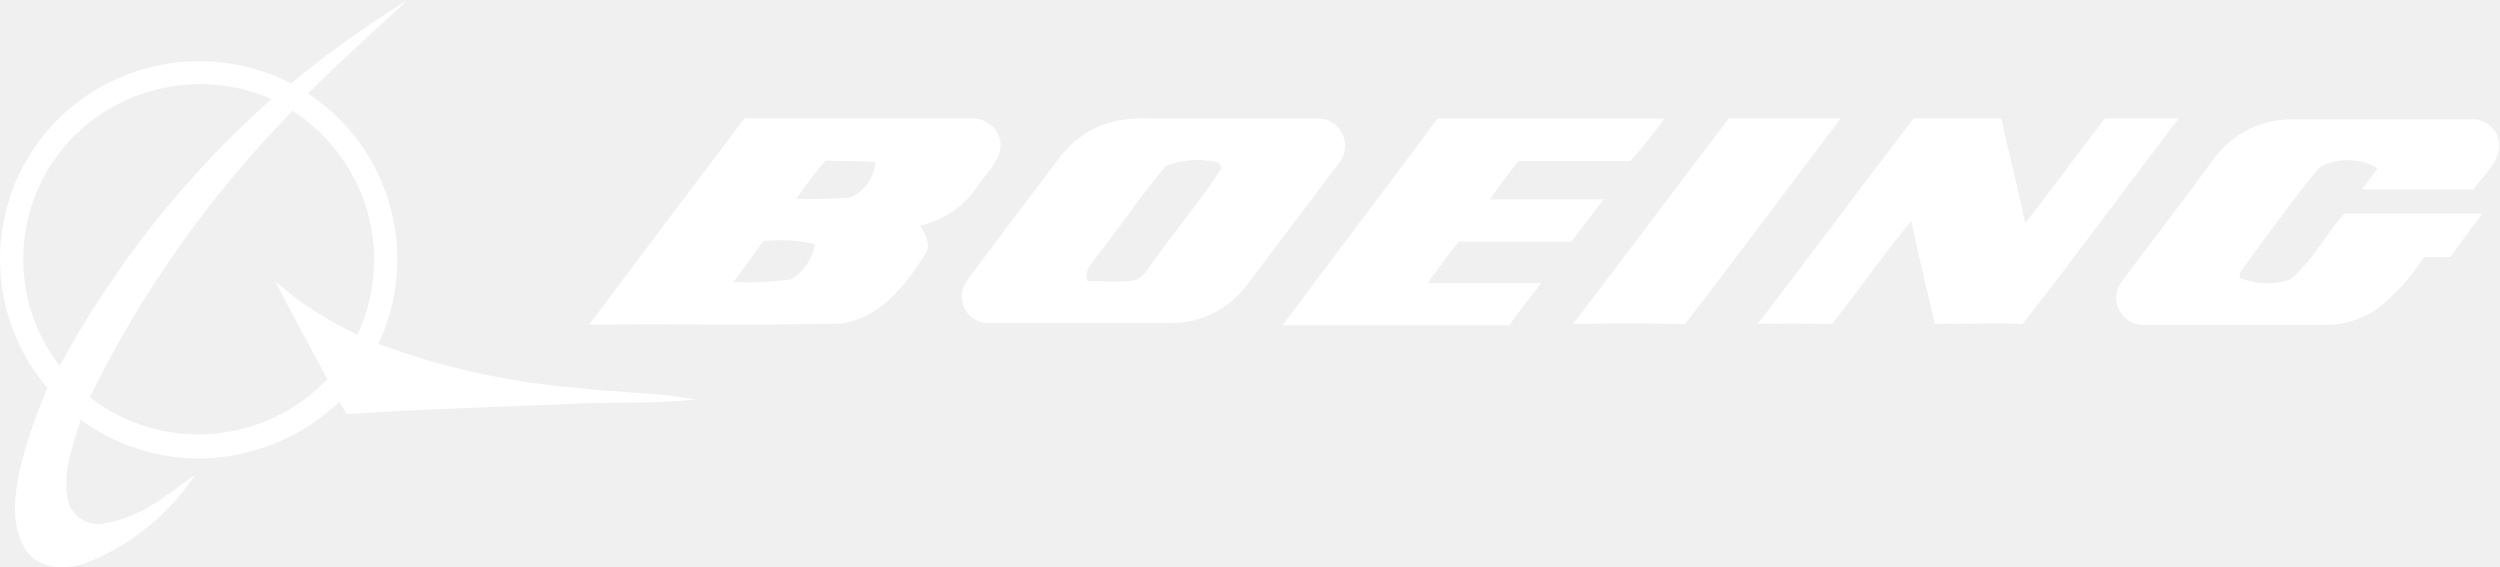
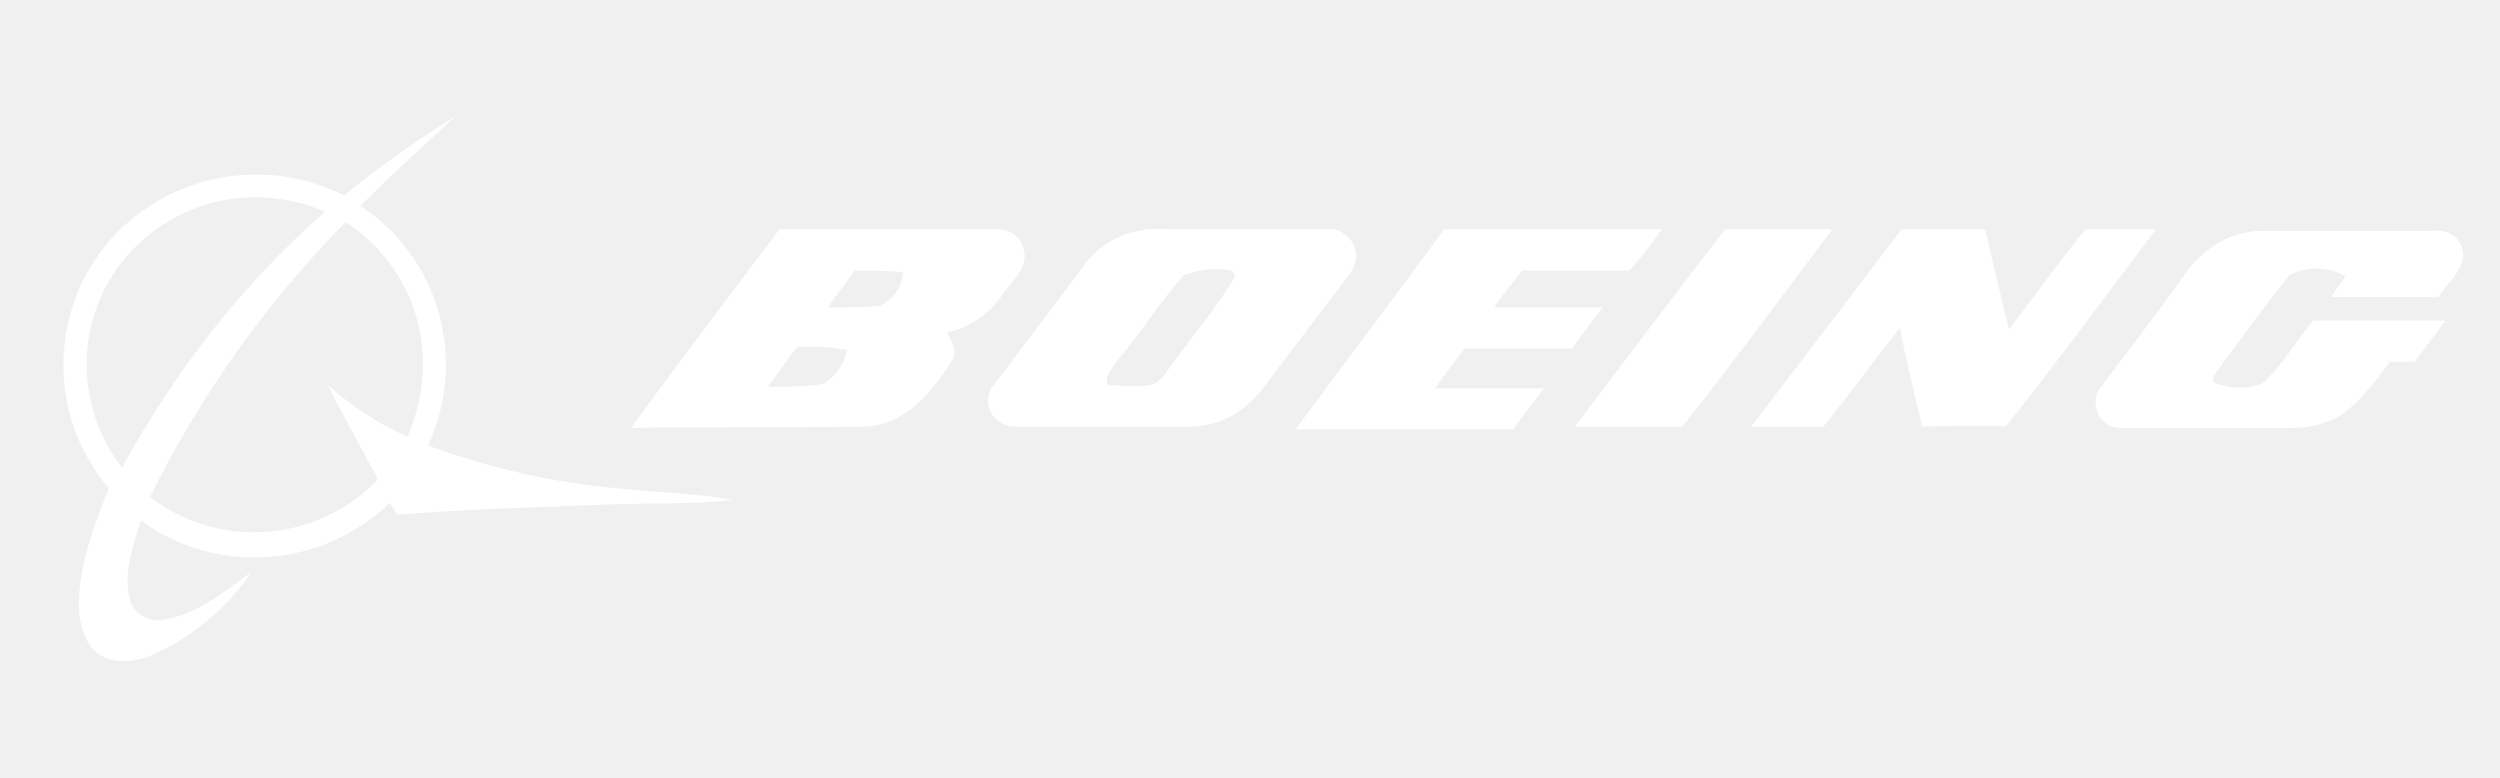
- <svg xmlns="http://www.w3.org/2000/svg" viewBox="0 0 129.83 29.43">
-   <defs>
-     <style>.cls-1{fill:#fff;}</style>
-   </defs>
-   <g id="Layer_2" data-name="Layer 2">
-     <g id="Moving_Icons_Tickers" data-name="Moving Icons &amp; Tickers">
-       <path class="cls-1" d="M15.12,4.33A55,55,0,0,1,21.17,0C19.44,1.61,17.67,3.17,16,4.86a10.31,10.31,0,0,1,3.65,13,38.36,38.36,0,0,0,10.2,2.27c2.08.27,4.19.23,6.25.61-2.18.25-4.38.12-6.57.24-3.85.16-7.69.26-11.53.53-.1-.16-.28-.49-.37-.65a10.68,10.68,0,0,1-7,2.94,10.36,10.36,0,0,1-6.44-2c-.44,1.43-1.06,3-.58,4.46a1.64,1.64,0,0,0,1.94.89c1.78-.29,3.2-1.49,4.61-2.53a12.17,12.17,0,0,1-5.49,4.54c-1,.41-2.47.51-3.23-.46C.56,27.48.72,25.89,1,24.51a25,25,0,0,1,1.47-4.35A10.31,10.31,0,0,1,2.61,6.61,10.45,10.45,0,0,1,15.12,4.33ZM3.6,7.32A9.06,9.06,0,0,0,3.1,19a51.16,51.16,0,0,1,11-13.86A9.29,9.29,0,0,0,3.6,7.32ZM4.66,20.63A9.22,9.22,0,0,0,17,19.68c-.91-1.68-1.83-3.36-2.7-5.06a18,18,0,0,0,4.27,2.76,9.24,9.24,0,0,0,.23-7.24,9.49,9.49,0,0,0-3.6-4.39A57.39,57.39,0,0,0,4.66,20.63Z" />
-       <path class="cls-1" d="M38.66,6.15c4,0,7.91,0,11.86,0a1.47,1.47,0,0,1,1.39,1c.29,1-.61,1.72-1.11,2.46a4.78,4.78,0,0,1-3,2.1c.22.44.58.95.28,1.44-1.06,1.69-2.47,3.53-4.64,3.66-4.28.09-8.56,0-12.84.05C33.27,13.27,36,9.69,38.66,6.15Zm2.7,4.17a23.58,23.58,0,0,0,2.79-.06,2.19,2.19,0,0,0,1.31-1.83c-.86-.09-1.72-.06-2.59-.09A20.69,20.69,0,0,0,41.36,10.32Zm-1.71,2.2c-.53.7-1,1.41-1.57,2.13a18.55,18.55,0,0,0,3-.14,2.75,2.75,0,0,0,1.25-1.83A7.94,7.94,0,0,0,39.65,12.52Z" />
-       <path class="cls-1" d="M57.7,6.34a6.85,6.85,0,0,1,2.12-.18c2.94,0,5.89,0,8.84,0a1.43,1.43,0,0,1,.86,2.33l-4.75,6.29a4.91,4.91,0,0,1-4.08,2c-3.16,0-6.33,0-9.5,0a1.39,1.39,0,0,1-1-2.17c1.6-2.17,3.24-4.32,4.87-6.47A5,5,0,0,1,57.7,6.34Zm2.86,2.27c-1.27,1.47-2.34,3.11-3.55,4.63-.27.4-.74.8-.54,1.35.74,0,1.48.06,2.23,0s1-.84,1.44-1.35c1.08-1.51,2.3-2.93,3.3-4.51l-.16-.29A4.43,4.43,0,0,0,60.56,8.61Z" />
-       <path class="cls-1" d="M74.65,6.16c3.92,0,7.85,0,11.78,0a26.91,26.91,0,0,1-1.76,2.2c-1.94,0-3.88,0-5.82,0-.5.65-1,1.3-1.48,2,2,0,3.93,0,5.9,0-.56.73-1.11,1.47-1.67,2.19-1.95,0-3.9,0-5.84,0-.57.7-1.1,1.42-1.62,2.15,2,0,3.93,0,5.9,0-.57.72-1.13,1.45-1.66,2.19-3.92,0-7.84,0-11.77,0C69.29,13.27,72,9.75,74.65,6.16Z" />
-       <path class="cls-1" d="M81.69,16.82c2.72-3.54,5.38-7.12,8.09-10.67h5.81c-2.7,3.56-5.35,7.15-8.09,10.68C85.56,16.78,83.62,16.79,81.69,16.82Z" />
-       <path class="cls-1" d="M91.29,16.81C94,13.27,96.67,9.7,99.37,6.15h4.56c.4,1.82.87,3.62,1.24,5.44,1.42-1.79,2.74-3.65,4.15-5.44h3.82c-2.7,3.55-5.35,7.15-8.1,10.67-1.52-.05-3,0-4.56,0-.41-1.78-.85-3.55-1.22-5.34-1.45,1.72-2.72,3.6-4.13,5.35C93.85,16.79,92.57,16.8,91.29,16.81Z" />
-       <path class="cls-1" d="M115,8.2a5,5,0,0,1,3.9-2c3.12,0,6.25,0,9.37,0a1.38,1.38,0,0,1,1.52,1.42c-.07.91-.86,1.51-1.33,2.22-1.93,0-3.87,0-5.8,0l.81-1.11a3.13,3.13,0,0,0-3-.06c-1.46,1.77-2.79,3.64-4.15,5.49v.27a3.69,3.69,0,0,0,2.62.08c1.13-.94,1.82-2.32,2.81-3.41q3.57,0,7.16,0c-.55.75-1.13,1.48-1.65,2.25-.45,0-.91,0-1.37,0a11.71,11.71,0,0,1-2.5,2.75,4.89,4.89,0,0,1-2.81.77c-3.1,0-6.21,0-9.31,0a1.4,1.4,0,0,1-1.15-2.16C111.78,12.48,113.44,10.36,115,8.2Z" />
+ <svg xmlns="http://www.w3.org/2000/svg" version="1.1" id="Layer_1" x="0px" y="0px" viewBox="0 0 170 52.9" style="enable-background:new 0 0 170 52.9;" xml:space="preserve">
+   <style type="text/css">
+ 	.st0{fill:#FFFFFF;}
+ </style>
+   <g id="Layer_2_00000042715756789560813270000000486755082236203908_">
+     <g id="Moving_Icons_Tickers">
+       <path class="st0" d="M23.4,13.3c2.4-2,5-3.8,7.6-5.4c-2.2,2-4.4,4-6.5,6.1c5.4,3.5,7.3,10.5,4.6,16.3c4.1,1.5,8.4,2.5,12.8,2.9    c2.6,0.3,5.3,0.3,7.9,0.8c-2.7,0.3-5.5,0.2-8.3,0.3c-4.8,0.2-9.7,0.3-14.5,0.7c-0.1-0.2-0.4-0.6-0.5-0.8c-2.4,2.3-5.5,3.6-8.8,3.7    c-2.9,0.1-5.8-0.8-8.1-2.5c-0.6,1.8-1.3,3.8-0.7,5.6c0.4,0.9,1.5,1.4,2.4,1.1c2.2-0.4,4-1.9,5.8-3.2c-1.7,2.5-4.1,4.5-6.9,5.7    C9,45.1,7.1,45.2,6.2,44c-1.1-1.5-0.9-3.5-0.6-5.3c0.4-1.9,1.1-3.7,1.8-5.5c-4.2-4.9-4.1-12.2,0.2-17    C11.6,11.8,18.1,10.6,23.4,13.3z M8.9,17.1c-3.8,4.1-4,10.3-0.6,14.7c3.6-6.6,8.2-12.5,13.8-17.4C17.5,12.4,12.3,13.5,8.9,17.1z     M10.2,33.8c4.7,3.6,11.4,3.1,15.5-1.2c-1.1-2.1-2.3-4.2-3.4-6.4c1.6,1.4,3.4,2.6,5.4,3.5c1.3-2.9,1.4-6.2,0.3-9.1    c-0.9-2.3-2.5-4.2-4.5-5.5C18.1,20.6,13.6,26.9,10.2,33.8z" />
+       <path class="st0" d="M53,15.6c5,0,9.9,0,14.9,0c0.8,0,1.5,0.5,1.7,1.3c0.4,1.3-0.8,2.2-1.4,3.1c-0.9,1.3-2.2,2.3-3.8,2.6    c0.3,0.6,0.7,1.2,0.4,1.8c-1.3,2.1-3.1,4.4-5.8,4.6c-5.4,0.1-10.8,0-16.1,0.1C46.2,24.6,49.6,20.1,53,15.6z M56.3,20.9    c1.2,0,2.3,0,3.5-0.1c0.9-0.4,1.6-1.3,1.6-2.3c-1.1-0.1-2.2-0.1-3.3-0.1C57.6,19.2,56.9,20,56.3,20.9z M54.2,23.6    c-0.7,0.9-1.3,1.8-2,2.7c1.3,0,2.5,0,3.8-0.2c0.8-0.5,1.4-1.3,1.6-2.3C56.5,23.6,55.3,23.5,54.2,23.6z" />
+       <path class="st0" d="M76.9,15.8c0.9-0.2,1.8-0.3,2.7-0.2c3.7,0,7.4,0,11.1,0c1,0.2,1.6,1.1,1.5,2.1c-0.1,0.3-0.2,0.6-0.4,0.9    l-6,7.9c-1.2,1.6-3.1,2.6-5.1,2.5c-4,0-8,0-11.9,0c-1-0.1-1.7-1-1.6-1.9c0-0.3,0.1-0.6,0.3-0.8c2-2.7,4.1-5.4,6.1-8.1    C74.4,17,75.6,16.2,76.9,15.8z M80.5,18.7c-1.6,1.8-2.9,3.9-4.5,5.8c-0.3,0.5-0.9,1-0.7,1.7c0.9,0,1.9,0.1,2.8,0s1.3-1.1,1.8-1.7    c1.4-1.9,2.9-3.7,4.1-5.7l-0.2-0.4C82.8,18.2,81.6,18.3,80.5,18.7z" />
+       <path class="st0" d="M98.2,15.6c4.9,0,9.9,0,14.8,0c-0.7,1-1.4,1.9-2.2,2.8c-2.4,0-4.9,0-7.3,0c-0.6,0.8-1.3,1.6-1.9,2.5    c2.5,0,4.9,0,7.4,0c-0.7,0.9-1.4,1.8-2.1,2.8c-2.5,0-4.9,0-7.3,0c-0.7,0.9-1.4,1.8-2,2.7c2.5,0,4.9,0,7.4,0    c-0.7,0.9-1.4,1.8-2.1,2.8c-4.9,0-9.9,0-14.8,0C91.5,24.6,94.9,20.1,98.2,15.6z" />
+       <path class="st0" d="M107.1,29c3.4-4.5,6.8-9,10.2-13.4h7.3c-3.4,4.5-6.7,9-10.2,13.4C111.9,29,109.5,29,107.1,29z" />
+       <path class="st0" d="M119.1,29c3.4-4.5,6.8-8.9,10.2-13.4h5.7c0.5,2.3,1.1,4.6,1.6,6.8c1.8-2.3,3.4-4.6,5.2-6.8h4.8    c-3.4,4.5-6.7,9-10.2,13.4c-1.9-0.1-3.8,0-5.7,0c-0.5-2.2-1.1-4.5-1.5-6.7c-1.8,2.2-3.4,4.5-5.2,6.7C122.3,29,120.7,29,119.1,29z" />
+       <path class="st0" d="M148.9,18.2c1.2-1.5,3-2.5,4.9-2.5c3.9,0,7.9,0,11.8,0c1-0.1,1.8,0.6,1.9,1.5c0,0.1,0,0.2,0,0.2    c-0.1,1.1-1.1,1.9-1.7,2.8c-2.4,0-4.9,0-7.3,0l1-1.4c-1.2-0.7-2.6-0.7-3.8-0.1c-1.8,2.2-3.5,4.6-5.2,6.9V26c1,0.4,2.2,0.5,3.3,0.1    c1.4-1.2,2.3-2.9,3.5-4.3c3,0,6,0,9,0c-0.7,0.9-1.4,1.9-2.1,2.8c-0.6,0-1.1,0-1.7,0c-0.9,1.3-1.9,2.5-3.1,3.5    c-1.1,0.7-2.3,1-3.5,1c-3.9,0-7.8,0-11.7,0c-1,0-1.7-0.8-1.7-1.8c0-0.3,0.1-0.6,0.3-0.9C144.9,23.6,147,20.9,148.9,18.2z" />
    </g>
  </g>
</svg>
